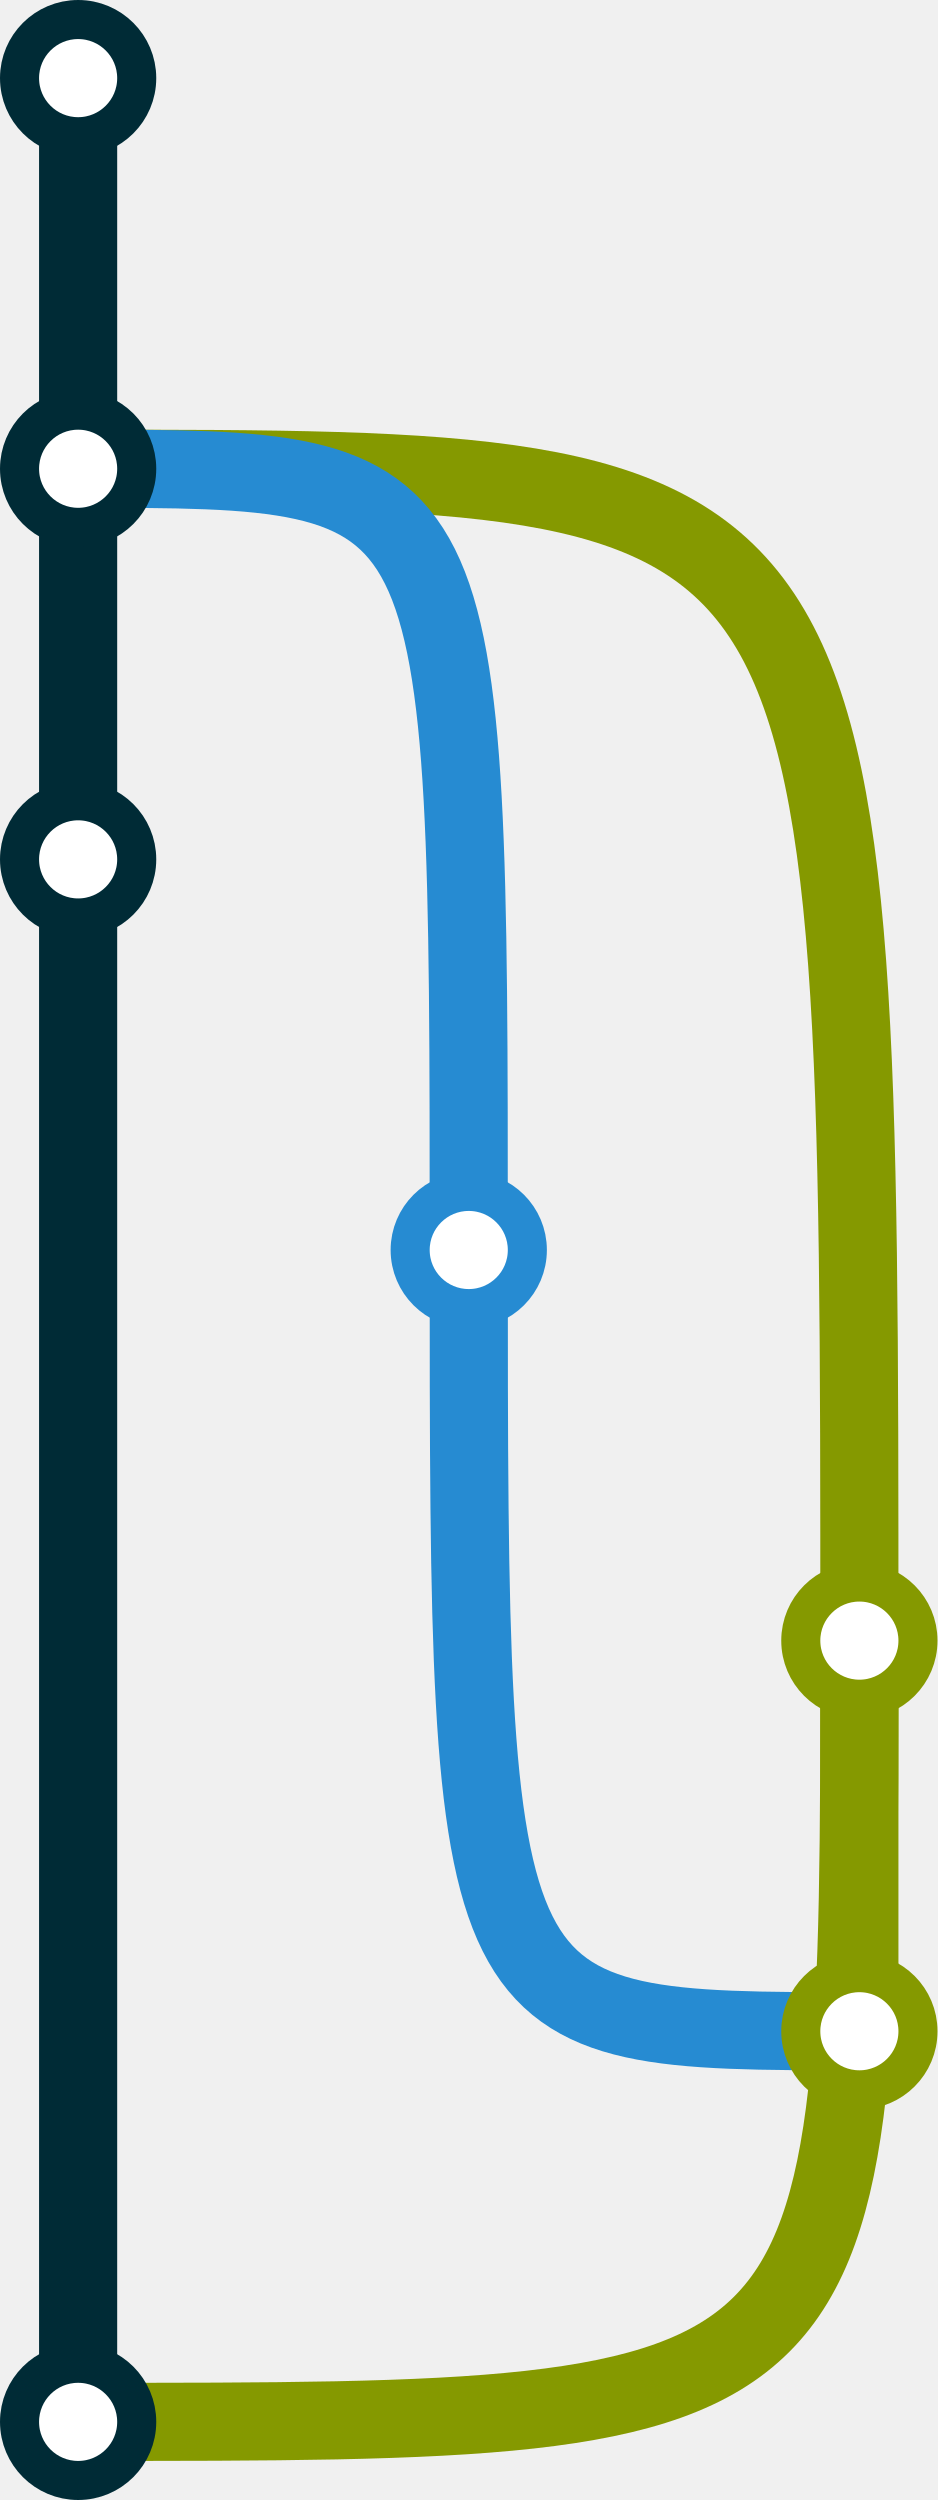
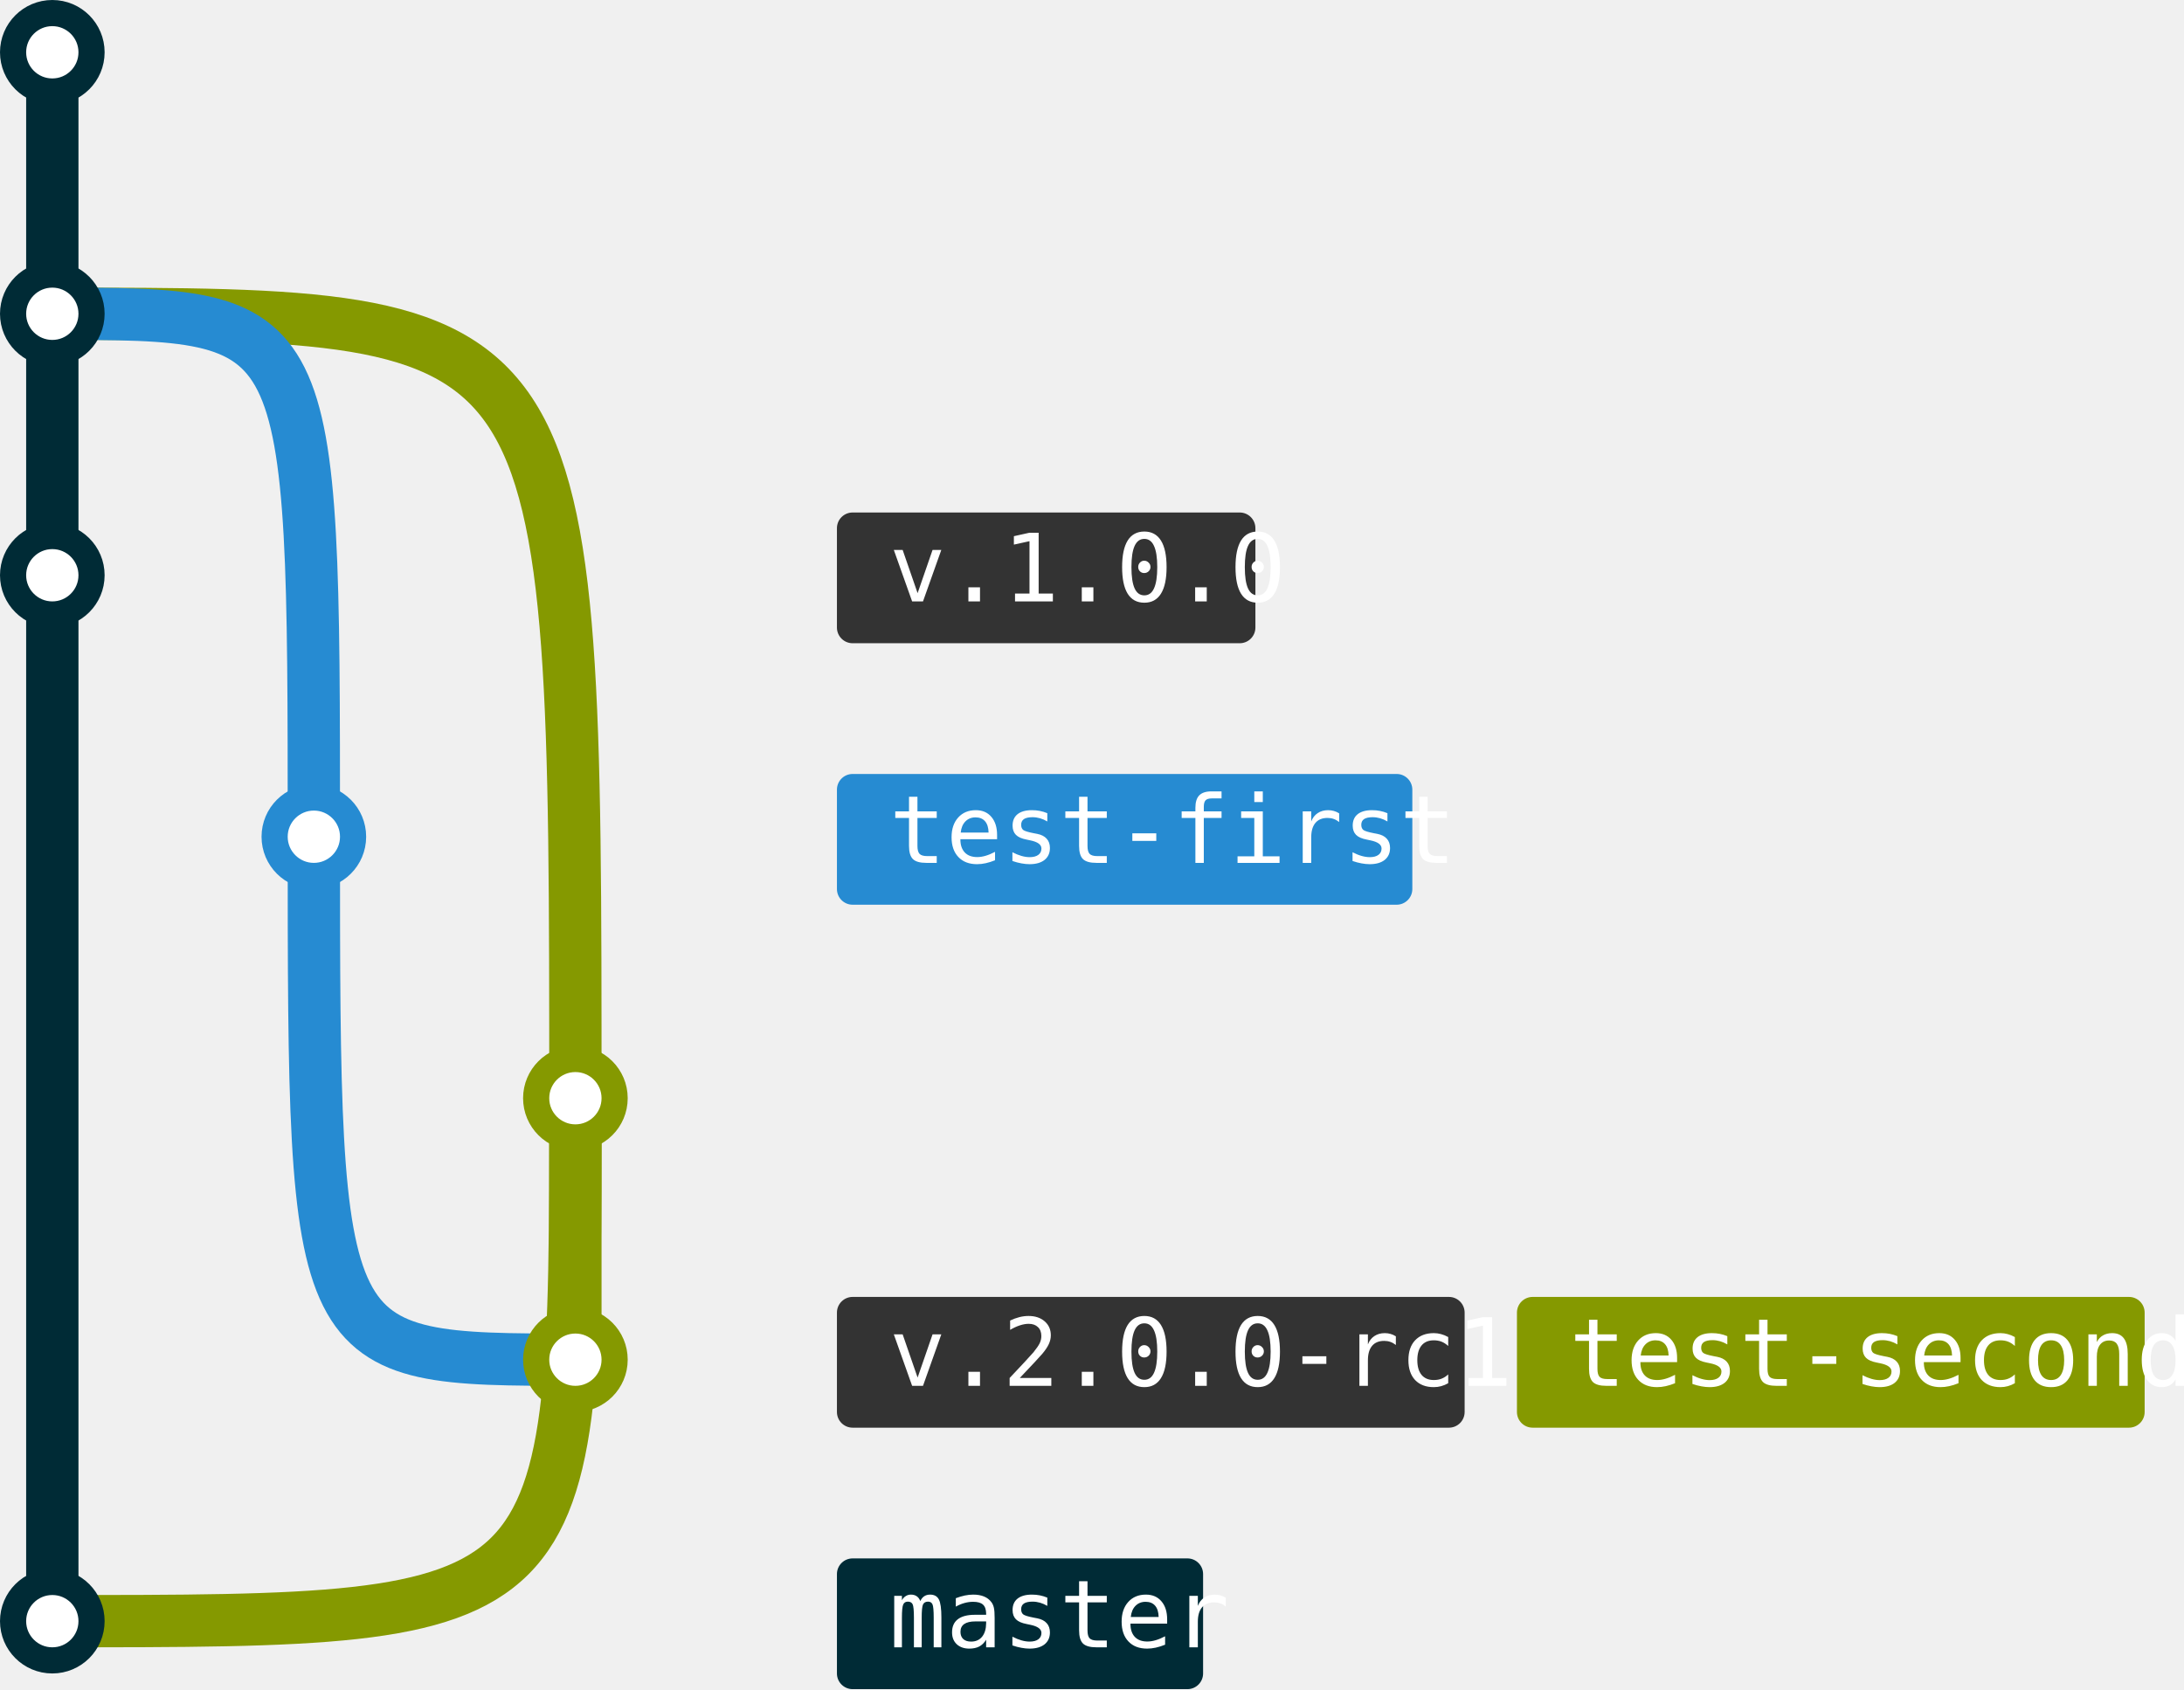
- <svg xmlns="http://www.w3.org/2000/svg" viewBox="-10 -10 120 320">
+ <svg xmlns="http://www.w3.org/2000/svg" transform="translate(10,10)">
  <style type="text/css">
.branch {
-     fill: none;
-     stroke-width: 10;
+ 	fill: none;
+ 	stroke-width: 10;
}
.commit {
-     fill: #fff;
-     stroke-width: 5;
+ 	fill: #fff;
+ 	stroke-width: 5;
}
- .branch-master {stroke: #002b36}
- .branch-test-first {stroke: #268bd2}
- .branch-test-second {stroke: #859900}
+ .label-tag {
+ 	fill: #333;
+ }
+ .label-rect {
+ 	stroke: none;
+ }
+ .label-text {
+ 	font-family: Inconsolata, Consolas, monospace;
+ 	font-size: 1.5em;
+ 	fill: #fff;
+ 	stroke: none;
+ }
+ .branch-master {stroke: #002b36; fill: #002b36}
+ .branch-test-first {stroke: #268bd2; fill: #268bd2}
+ .branch-test-second {stroke: #859900; fill: #859900}
</style>
  <g class="merge">
    <g class="branch-test-second">
      <path class="branch" d="M0,50 C100,50 100,50 100,200" />
      <path class="branch" d="M0,300 C100,300 100,300 100,200" />
    </g>
    <g class="branch-test-first">
      <path class="branch" d="M0,50 C50,50 50,50 50,150" />
      <path class="branch" d="M100,250 C50,250 50,250 50,150" />
    </g>
  </g>
  <g class="branch-test-second">
    <path class="branch" d="M100,200 L100,250" />
    <circle class="commit" cx="100" cy="200" r="7.5" />
    <circle class="commit" cx="100" cy="250" r="7.5" />
+     <g class="label-tag" transform="translate(150,250)">
+       <rect x="0" y="-12" width="120" height="25" rx="3" class="label-rect" />
+       <text x="10" y="5" class="label-text">v.2.0.0-rc1</text>
+     </g>
+     <g class="label-branch" transform="translate(280,250)">
+       <rect x="0" y="-12" width="120" height="25" rx="3" class="label-rect" />
+       <text x="10" y="5" class="label-text">test-second</text>
+     </g>
  </g>
  <g class="branch-test-first">
    <path class="branch" d="M50,150 L50,150" />
    <circle class="commit" cx="50" cy="150" r="7.5" />
+     <g class="label-branch" transform="translate(150,150)">
+       <rect x="0" y="-12" width="110" height="25" rx="3" class="label-rect" />
+       <text x="10" y="5" class="label-text">test-first</text>
+     </g>
  </g>
  <g class="branch-master">
    <path class="branch" d="M0,0 L0,300" />
    <circle class="commit" cx="0" cy="0" r="7.5" />
    <circle class="commit" cx="0" cy="50" r="7.5" />
    <circle class="commit" cx="0" cy="100" r="7.5" />
    <circle class="commit" cx="0" cy="300" r="7.5" />
+     <g class="label-tag" transform="translate(150,100)">
+       <rect x="0" y="-12" width="80" height="25" rx="3" class="label-rect" />
+       <text x="10" y="5" class="label-text">v.1.0.0</text>
+     </g>
+     <g class="label-branch" transform="translate(150,300)">
+       <rect x="0" y="-12" width="70" height="25" rx="3" class="label-rect" />
+       <text x="10" y="5" class="label-text">master</text>
+     </g>
  </g>
</svg>
